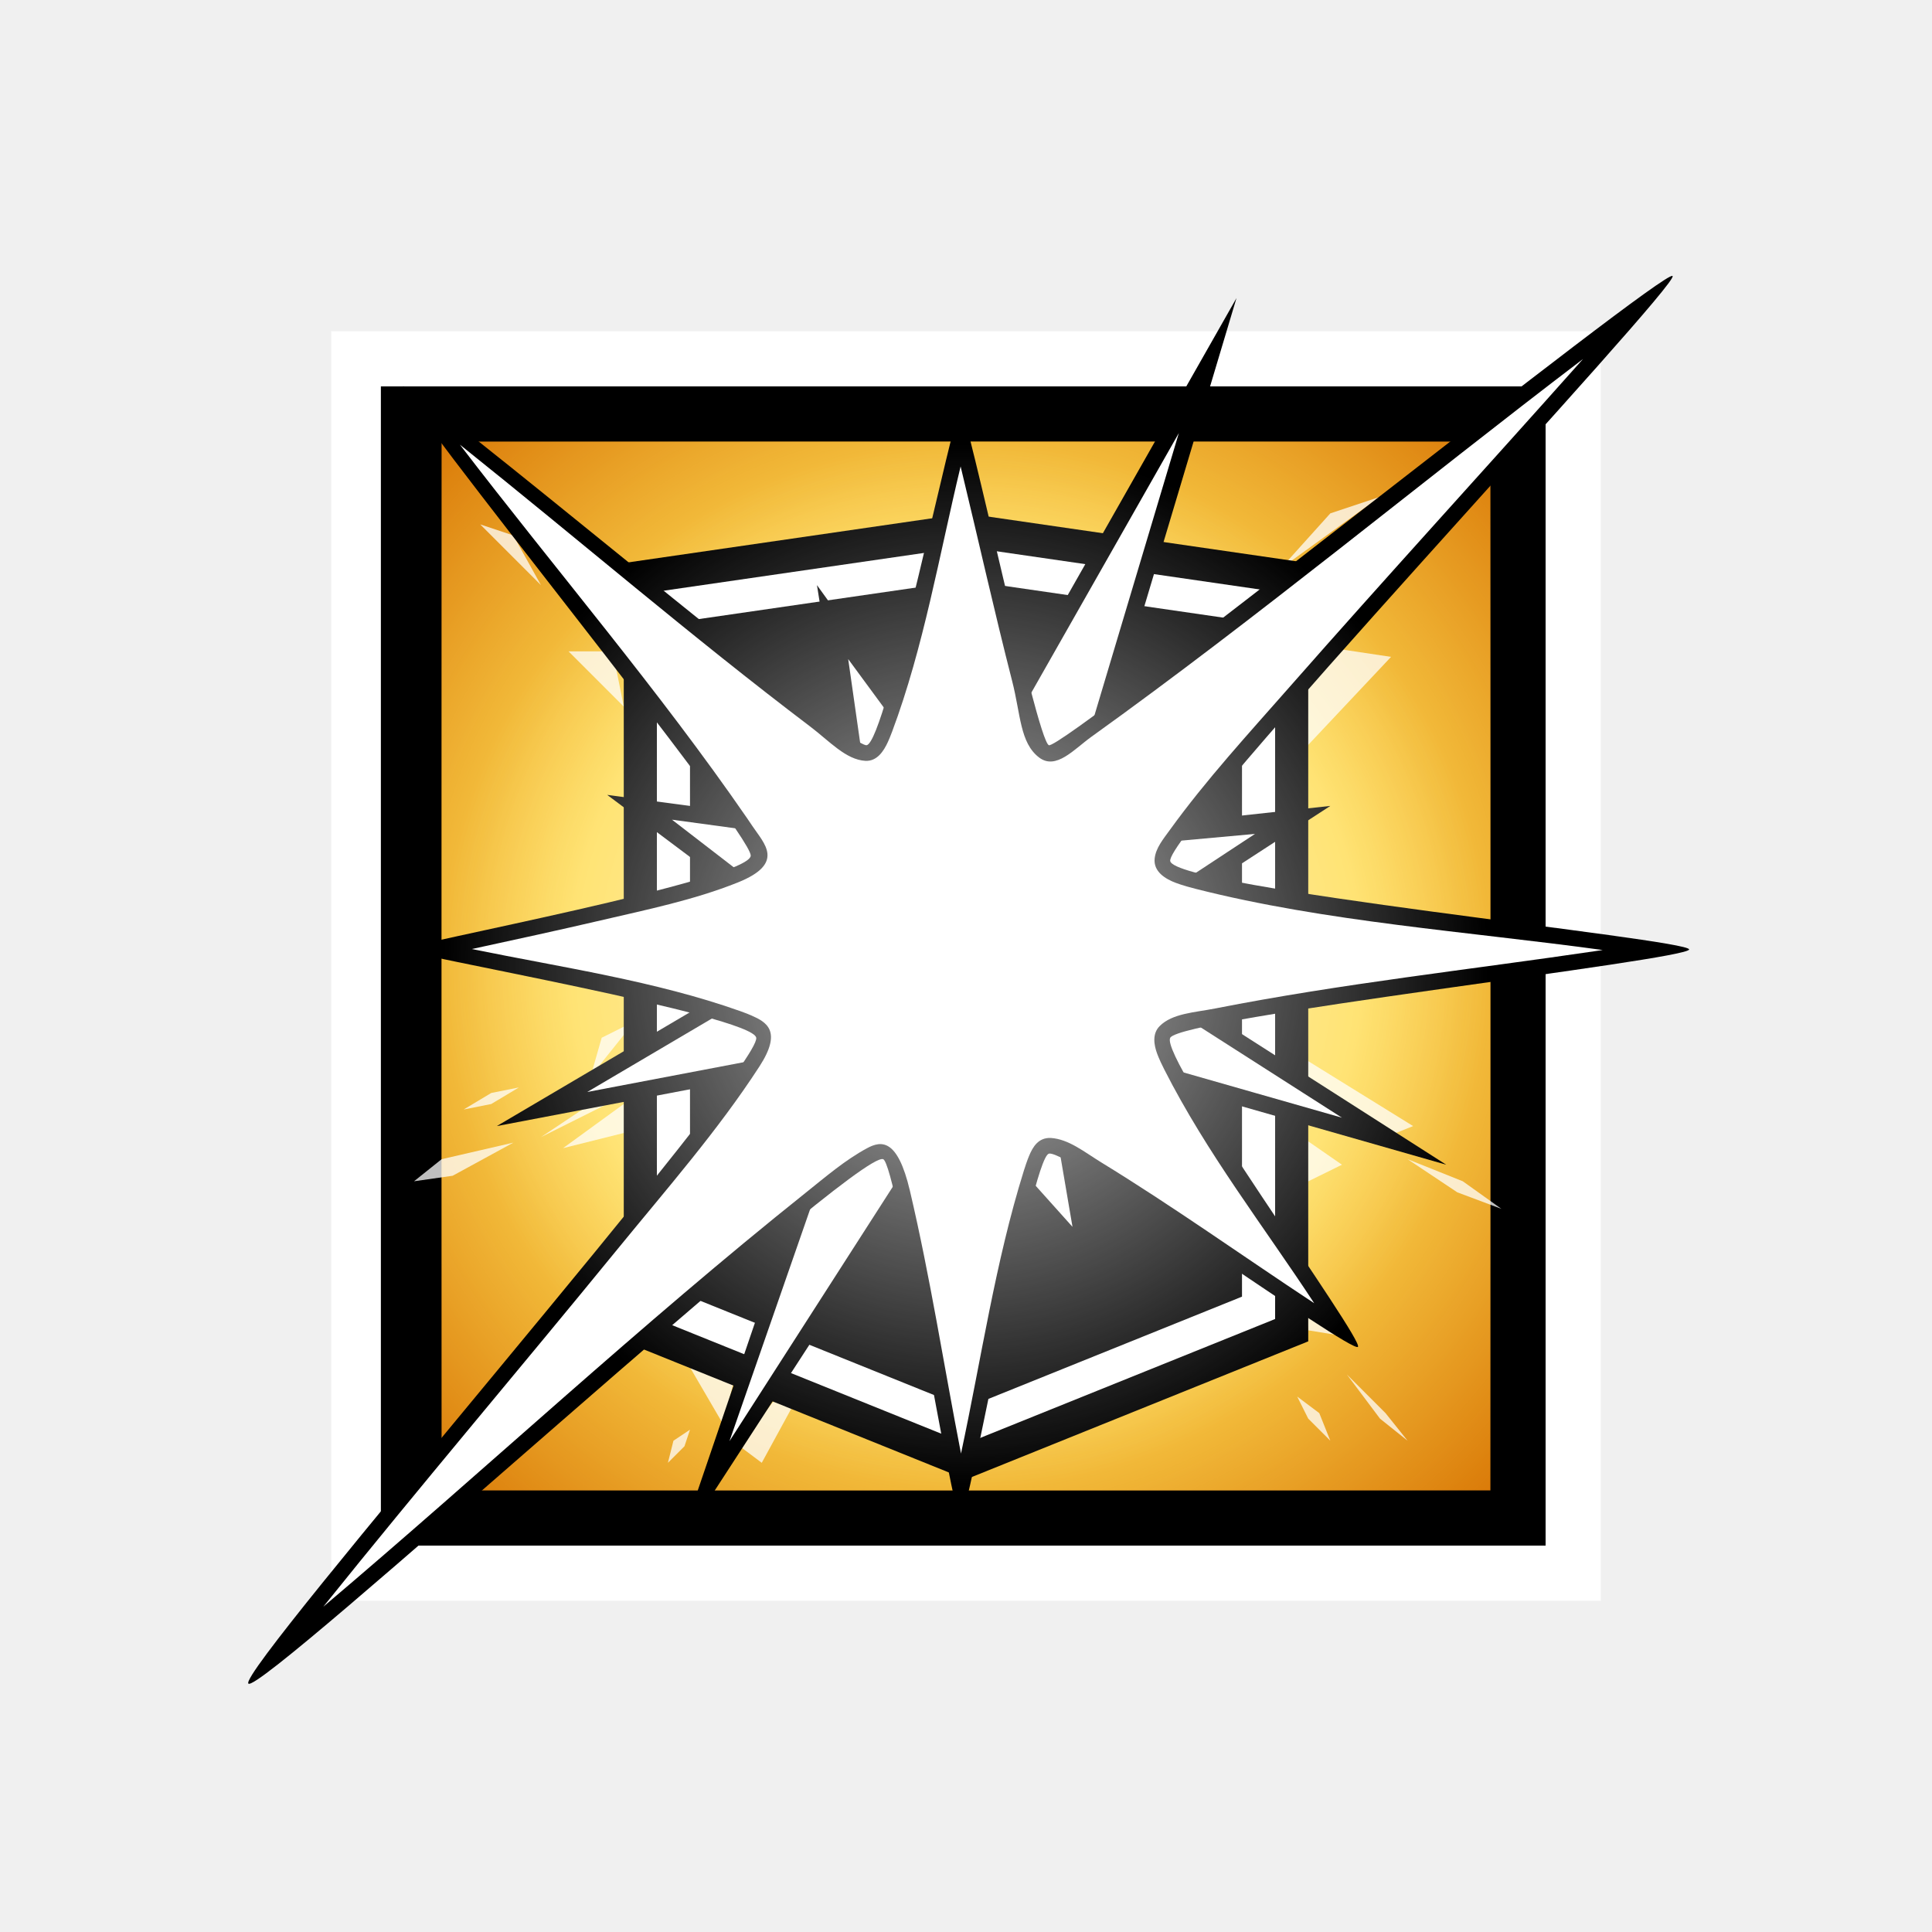
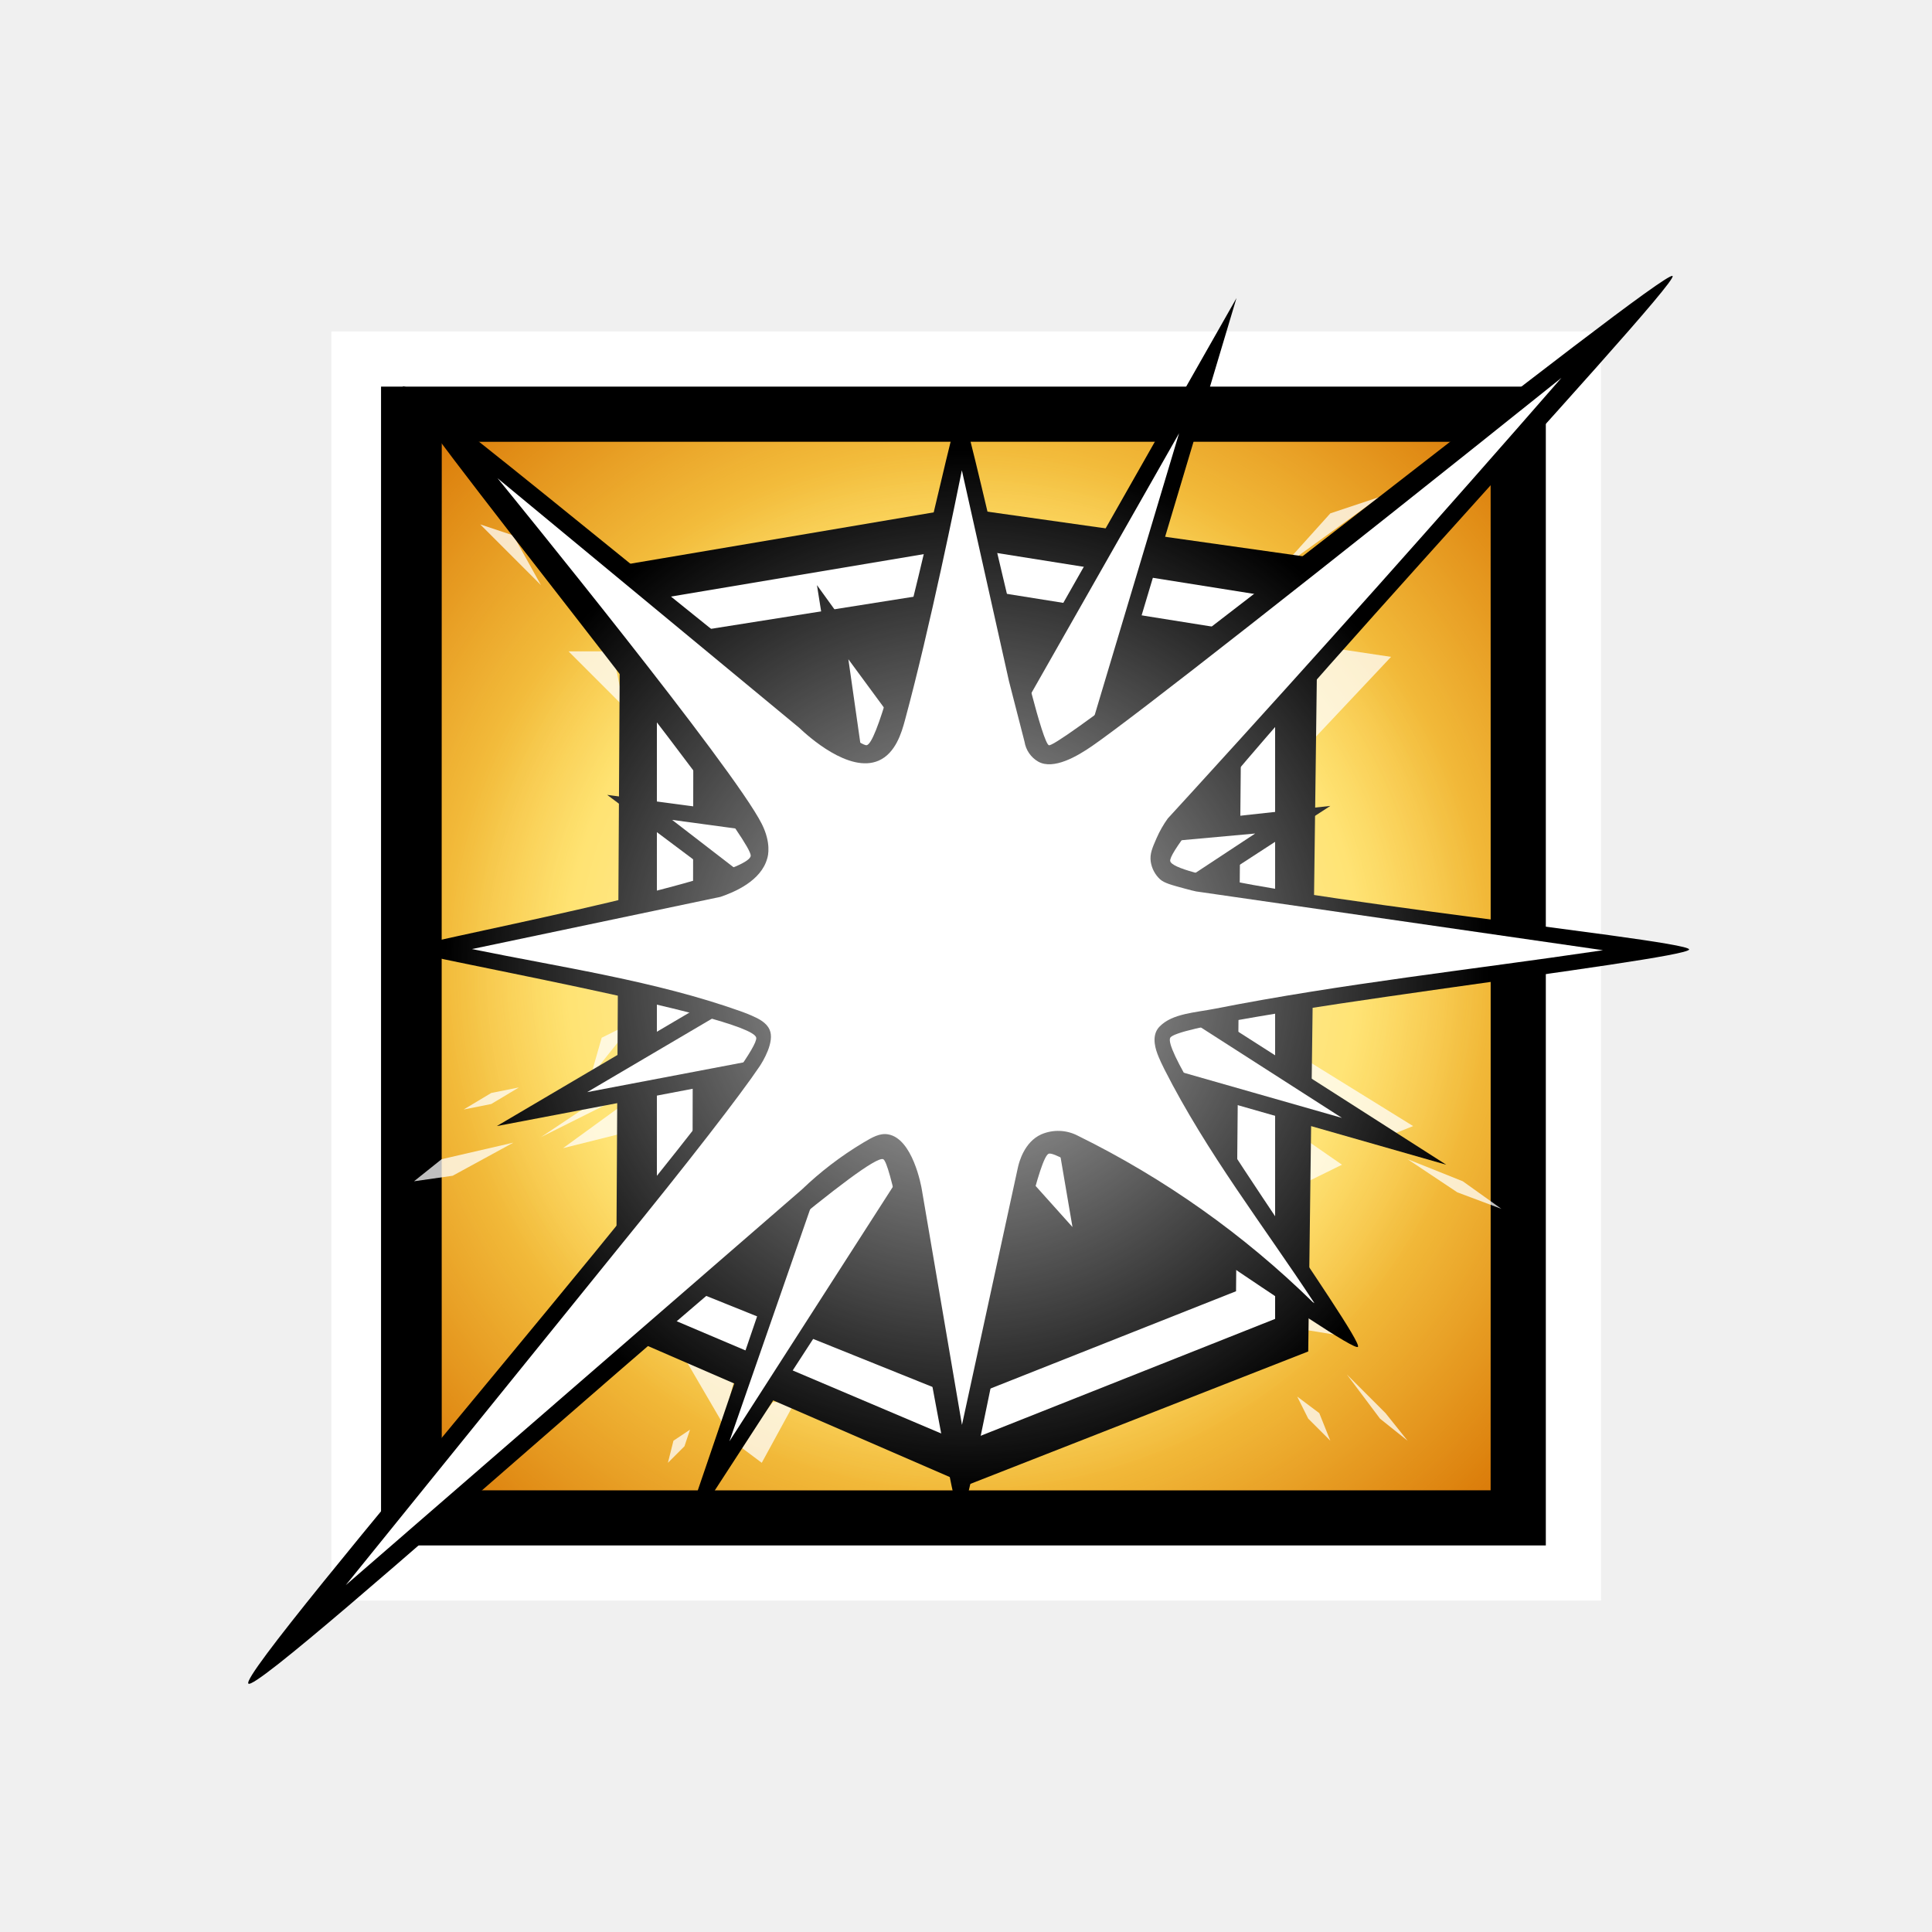
- <svg xmlns="http://www.w3.org/2000/svg" width="100%" height="100%" viewBox="0 0 350 350" version="1.1" xml:space="preserve" style="fill-rule:evenodd;clip-rule:evenodd;stroke-linejoin:round;stroke-miterlimit:1.414;">
+ <svg xmlns="http://www.w3.org/2000/svg" viewBox="0 0 350 350">
+   <defs>
+     <radialGradient id="radial-gradient" cx="171.71" cy="281.7" r="0.68" gradientTransform="matrix(197.75, 0, 0, -197.68, -33780.96, 55861.8)" gradientUnits="userSpaceOnUse">
+       <stop offset="0" stop-color="#fd5" />
+       <stop offset="0.53" stop-color="#fd5" />
+       <stop offset="1" stop-color="#fd5" stop-opacity="0" />
+     </radialGradient>
+     <radialGradient id="radial-gradient-2" cx="171.17" cy="281.17" r="0.68" gradientTransform="matrix(139.84, 0, 0, -139.78, -23761.45, 39477.8)" gradientUnits="userSpaceOnUse">
+       <stop offset="0" stop-color="#fff" />
+       <stop offset="1" stop-color="#fff" stop-opacity="0" />
+     </radialGradient>
+   </defs>
  <g id="Blitz">
    <g id="BackPlate">
-       <rect x="60" y="60" width="230" height="230" style="fill:#fff;" />
-       <rect x="69" y="70" width="211" height="210" />
-       <rect x="80" y="80" width="190" height="190" style="fill:#da7a08;" />
-       <rect x="80" y="80" width="190" height="190" style="fill:url(#_Radial1);" />
+       <rect x="60.03" y="60.04" width="230.01" height="229.92" style="fill:#fff" />
+       <rect x="69.03" y="70.04" width="211.01" height="209.93" />
+       <rect x="80.03" y="80.04" width="190.01" height="189.94" style="fill:#da7a08" />
+       <rect x="80.03" y="80.04" width="190.01" height="189.94" style="fill:url(#radial-gradient)" />
    </g>
-     <g id="Sparks" opacity="0.75">
-       <path d="M235,191l21,13l-5,2l-17,-9l1,-6Z" style="fill:#fff;" />
-       <path d="M255,210l10,4l7,5l-8,-3l-9,-6Z" style="fill:#fff;" />
-       <path d="M233,204l10.108,7l-7.108,3.5l-3,-10.5Z" style="fill:#fff;" />
-       <path d="M236,233l7.108,9l-6.108,-1l-1,-8Z" style="fill:#fff;" />
-       <path d="M255,261l-4,-5l-7,-7l6,8l5,4Z" style="fill:#fff;" />
-       <path d="M235,253l4,3l2,5l-4,-4l-2,-4Z" style="fill:#fff;" />
-       <path d="M144,254l-6,11l-4,-3l6,-8l4,0Z" style="fill:#fff;" />
-       <path d="M124,246l7,12l2,-8l-9,-4Z" style="fill:#fff;" />
-       <path d="M121,265l1,-4l3,-2l-1,3l-3,3Z" style="fill:#fff;" />
-       <path d="M102,208l11,-8l1,5l-12,3Z" style="fill:#fff;" />
-       <path d="M75,214l5,-4l13,-3l-11,6l-7,1Z" style="fill:#fff;" />
-       <path d="M98,206l9,-6l5,-1l-14,7Z" style="fill:#fff;" />
-       <path d="M107,195l2,-7l6,-3l-8,10Z" style="fill:#fff;" />
-       <path d="M84,201l5,-3l5,-1l-5,3l-5,1Z" style="fill:#fff;" />
-       <path d="M87,95l11,11l-5,-9l-6,-2Z" style="fill:#fff;" />
-       <path d="M103,118l8,0l2,10l-10,-10Z" style="fill:#fff;" />
-       <path d="M232,103l9,-10l9,-3l-18,13Z" style="fill:#fff;" />
-       <path d="M232,116l20,3l-16,17l-4,-20Z" style="fill:#fff;" />
+     <g id="Sparks" style="opacity:0.75">
+       <path d="M235,191l21,13-5,2-17-9Z" style="fill:#fff" />
+       <path d="M255,210l10,4,7,5-8-3Z" style="fill:#fff" />
+       <path d="M233,204l10.11,7-7.11,3.5Z" style="fill:#fff" />
+       <path d="M236,233l7.11,9L237,241Z" style="fill:#fff" />
+       <path d="M255,261l-4-5-7-7,6,8Z" style="fill:#fff" />
+       <path d="M235,253l4,3,2,5-4-4Z" style="fill:#fff" />
+       <path d="M144,254l-6,11-4-3,6-8Z" style="fill:#fff" />
+       <path d="M124,246l7,12,2-8Z" style="fill:#fff" />
+       <path d="M121,265l1-4,3-2-1,3Z" style="fill:#fff" />
+       <path d="M102,208l11-8,1,5Z" style="fill:#fff" />
+       <path d="M75,214l5-4,13-3-11,6Z" style="fill:#fff" />
+       <path d="M98,206l9-6,5-1Z" style="fill:#fff" />
+       <path d="M107,195l2-7,6-3Z" style="fill:#fff" />
+       <path d="M84,201l5-3,5-1-5,3Z" style="fill:#fff" />
+       <path d="M87,95l11,11-5-9Z" style="fill:#fff" />
+       <path d="M103,118h8l2,10Z" style="fill:#fff" />
+       <path d="M232,103l9-10,9-3Z" style="fill:#fff" />
+       <path d="M232,116l20,3-16,17Z" style="fill:#fff" />
    </g>
    <g id="Shield">
-       <path d="M113,243l0,-141l62,-9l62,9l0,141l-62,25l-62,-25Z" />
-       <path d="M119,107.192l0,131.758l56,22.581l56,-22.581l0,-131.758l-56,-8.129c-18.667,2.71 -37.333,5.419 -56,8.129Z" style="fill:#fff;" />
-       <path d="M125,112.384l0,122.516l50,20.161l50,-20.161l0,-122.516l-50,-7.258c-16.667,2.419 -33.333,4.838 -50,7.258Z" />
+       <path d="M111.58,241.33l.79-138.9L174,92l64.83,9.17L237,244.83,175.33,269Z" />
+       <path d="M119,108.5V237.83l55.47,23.54L231,238.93V108.2l-56.57-9Z" style="fill:#fff" />
+       <path d="M125.64,114.42l-.22,119.33L174.5,253.5l49.42-19.58L225,114.38l-49.39-7.88Z" />
    </g>
    <g id="FlashSecondary">
-       <path d="M148,106l7,44l-45,-6l36,26.994l-56,33.006l63,-12l-30,88l50,-77l26,29l-7,-41l70,20l-61,-39l40,-26l-46,5l29,-97l-50,88l-26,-36Z" />
-       <path d="M174.323,147.504l-20.664,-28.103l4.873,34.108l-36.796,-5.017l29.608,22.834l-44.959,26.499l51.154,-9.744l-25.391,73.001l40.456,-63.018l21.689,24.192l-6.052,-35.45l54.867,15.676l-47.621,-30.446l31.867,-20.965l-36.498,3.318l22.704,-75.941c-13.079,23.018 -26.158,46.037 -39.237,69.056Z" style="fill:#fff;" />
+       <path d="M148,106l7,44-45-6,36,27L90,204l63-12-30,88,50-77,26,29-7-41,70,20-61-39,40-26-46,5,29-97-50,88Z" />
+       <path d="M174.36,147.52l-20.67-28.09,4.87,34.1-36.8-5,29.61,22.83-45,26.49,51.16-9.74-25.39,73,40.46-63,21.69,24.18-6.05-35.44,54.87,15.67L195.52,172l31.87-21-36.5,3.32L213.6,78.49Z" style="fill:#fff" />
    </g>
    <g id="FlashPrimary">
-       <path d="M174,74c1.144,0 13.73,59.85 16,61c2.27,1.15 111.495,-86.505 113,-85c1.505,1.505 -92.084,101.072 -91,106c1.084,4.928 94,14.115 94,16c0,1.885 -91.969,12.355 -94,16c-2.031,3.645 35.221,54.779 34,56c-1.221,1.221 -52.739,-36.061 -56,-35c-3.261,1.061 -14.516,66 -16,66c-1.484,0 -11.537,-64.02 -14,-65c-4.827,-1.921 -112.761,97.239 -115,95c-2.239,-2.239 92.853,-111.271 92,-117c-0.603,-4.049 -64,-15.148 -64,-16c0,-0.852 62.942,-12.592 63,-17c0.058,-4.408 -64.474,-83.526 -63,-85c1.474,-1.474 80.447,65.55 84,65c3.553,-0.55 15.856,-61 17,-61Z" />
-       <path d="M190.367,206.15c3.265,0.219 6.085,2.561 9.148,4.437c13.009,7.966 25.463,16.861 38.27,25.309l0.296,0.194c-9.19,-13.997 -19.447,-27.151 -27.17,-42.364c-0.217,-0.429 -0.429,-0.86 -0.631,-1.297c-0.131,-0.283 -0.257,-0.568 -0.378,-0.856c-0.09,-0.216 -0.177,-0.432 -0.259,-0.651c-0.599,-1.604 -0.945,-3.645 0.435,-5.032c2.313,-2.323 6.317,-2.458 10.126,-3.207c22.873,-4.498 45.974,-7.002 69.322,-10.455l0.823,-0.123c-24.668,-3.38 -50.132,-5.094 -73.654,-11.059c-0.539,-0.137 -1.076,-0.28 -1.611,-0.433c-0.399,-0.115 -0.798,-0.236 -1.193,-0.365c-0.289,-0.095 -0.576,-0.194 -0.861,-0.3c-1.88,-0.7 -4.113,-2.029 -3.852,-4.429c0.207,-1.901 1.542,-3.493 2.74,-5.151c6.577,-9.098 14.253,-17.446 21.72,-25.941c17.406,-19.802 35.206,-39.237 52.699,-58.894l0.441,-0.496c-29.827,22.699 -58.768,46.698 -89.065,68.441c-3.115,2.235 -6.407,6.092 -9.477,3.746c-3.471,-2.651 -3.327,-7.801 -4.86,-13.783c-3.261,-12.729 -6.103,-25.509 -9.204,-38.326l-0.149,-0.613c-3.867,16.072 -6.696,32.782 -12.407,48.04c-0.134,0.359 -0.273,0.716 -0.419,1.07c-0.111,0.27 -0.226,0.538 -0.347,0.803c-0.752,1.645 -1.961,3.536 -4.084,3.417c-3.527,-0.197 -6.5,-3.567 -9.981,-6.204c-21.471,-16.264 -41.888,-33.832 -63.249,-50.896l-0.222,-0.177c17.309,22.601 36.102,44.555 52.01,67.644c0.335,0.485 0.666,0.973 0.992,1.465c2.067,3.119 6.044,6.721 -2.668,10.21c-7.917,3.171 -16.429,4.908 -24.844,6.87c-7.67,1.788 -15.368,3.455 -23.064,5.127l-0.25,0.055c16.322,3.344 33.197,5.772 48.643,11.259c0.385,0.137 0.769,0.279 1.149,0.429c0.29,0.114 0.579,0.233 0.864,0.359c2.658,1.169 5.615,2.769 1.449,9.2c-7.534,11.629 -16.823,22.216 -25.684,33.069c-17.699,21.678 -35.801,42.984 -53.34,64.83c29.477,-24.95 57.356,-51.013 87.448,-75.041c3.563,-2.845 7.055,-5.86 11.04,-8.014c2.621,-1.416 5.55,-1.778 7.779,7.697c3.689,15.683 6.138,31.58 9.249,47.573l0.007,0.036c3.674,-17.14 6.225,-34.753 11.401,-51.29c0.121,-0.387 0.246,-0.772 0.378,-1.155c0.099,-0.288 0.201,-0.576 0.309,-0.862c0.08,-0.21 0.162,-0.42 0.249,-0.628c0.684,-1.639 1.688,-3.328 3.936,-3.238Z" style="fill:#fff;" />
+       <path d="M174,74c1.14,0,13.73,59.83,16,61s111.5-86.48,113-85-92.09,101-91,106,94,14.11,94,16-92,12.35-94,16,35.22,54.76,34,56-52.74-36-56-35-14.52,66-16,66-11.54-64-14-65c-4.83-1.92-112.77,97.21-115,95s92.86-111.23,92-117c-.6-4-64-15.14-64-16s62.95-12.59,63-17S71.56,71.51,73,70s80.45,65.53,84,65S172.89,74,174,74Z" />
+       <path d="M195.27,205.75a164.9,164.9,0,0,1,42.55,30.14l.3.19c-9.19-14-19.45-27.14-27.17-42.35-.22-.43-.43-.86-.63-1.3q-.2-.42-.38-.86c-.09-.22-.18-.43-.26-.65-.6-1.6-.95-3.64.44-5,2.31-2.32,6.32-2.46,10.13-3.21,22.87-4.5,46-7,69.33-10.45l.82-.12-73.72-10.65c-.49-.11-1.2-.27-2-.5-2.49-.68-3.75-1-4.54-1.71a5.44,5.44,0,0,1-1.67-3.17c-.2-1.42.27-2.48,1.08-4.33a19.62,19.62,0,0,1,2-3.5l4.42-4.83q34.1-37.37,66.9-75c-44.6,35.7-77.6,61.58-85,66.68-2.67,1.85-7,4.4-9.78,2.85a5.08,5.08,0,0,1-2.49-3.62l-2.81-10.94-8.54-38.22c-.86,4.25-5.79,28.63-10.33,45.35-.57,2.1-1.66,5.91-4.75,7.25-5.37,2.33-12.84-4.49-14.37-5.94L90.13,86.63C92.87,90,132.91,139.13,138,149.25c1.72,3.42,1.15,5.77,1,6.23-1.1,4.12-6,6.16-8.5,7l-44.75,9.4-.25.05c16.32,3.34,33.2,5.77,48.65,11.26l1.15.43.86.36c1.3.57,2.67,1.25,3.25,2.54,1,2.17-1.23,5.81-1.8,6.66-3.39,5.05-12.79,17.23-25.69,33.06L62.63,287.17l82.63-71.67a62.09,62.09,0,0,1,11.13-8.5c1.68-1,3-1.76,4.5-1.5,4.42.76,6,9.24,6.13,10.13l7.25,42.5,10.13-46.62c.22-1,1.16-4.61,4.21-6A7.72,7.72,0,0,1,195.27,205.75Z" style="fill:#fff" />
    </g>
-     <g id="Glow" opacity="0.75">
-       <circle cx="175" cy="175" r="95" style="fill:url(#_Radial2);" />
+     <g id="Glow" style="opacity:0.75">
+       <ellipse cx="175.04" cy="175.01" rx="95" ry="94.97" style="fill:url(#radial-gradient-2)" />
    </g>
  </g>
-   <defs>
-     <radialGradient id="_Radial1" cx="0" cy="0" r="1" gradientUnits="userSpaceOnUse" gradientTransform="matrix(134.346,0,0,134.346,175,174.994)">
-       <stop offset="0" style="stop-color:#fd5;stop-opacity:1" />
-       <stop offset="0.53" style="stop-color:#fd5;stop-opacity:1" />
-       <stop offset="1" style="stop-color:#fd5;stop-opacity:0" />
-     </radialGradient>
-     <radialGradient id="_Radial2" cx="0" cy="0" r="1" gradientUnits="userSpaceOnUse" gradientTransform="matrix(95,0,0,95,175,175)">
-       <stop offset="0" style="stop-color:#fff;stop-opacity:1" />
-       <stop offset="1" style="stop-color:#fff;stop-opacity:0" />
-     </radialGradient>
-   </defs>
</svg>
